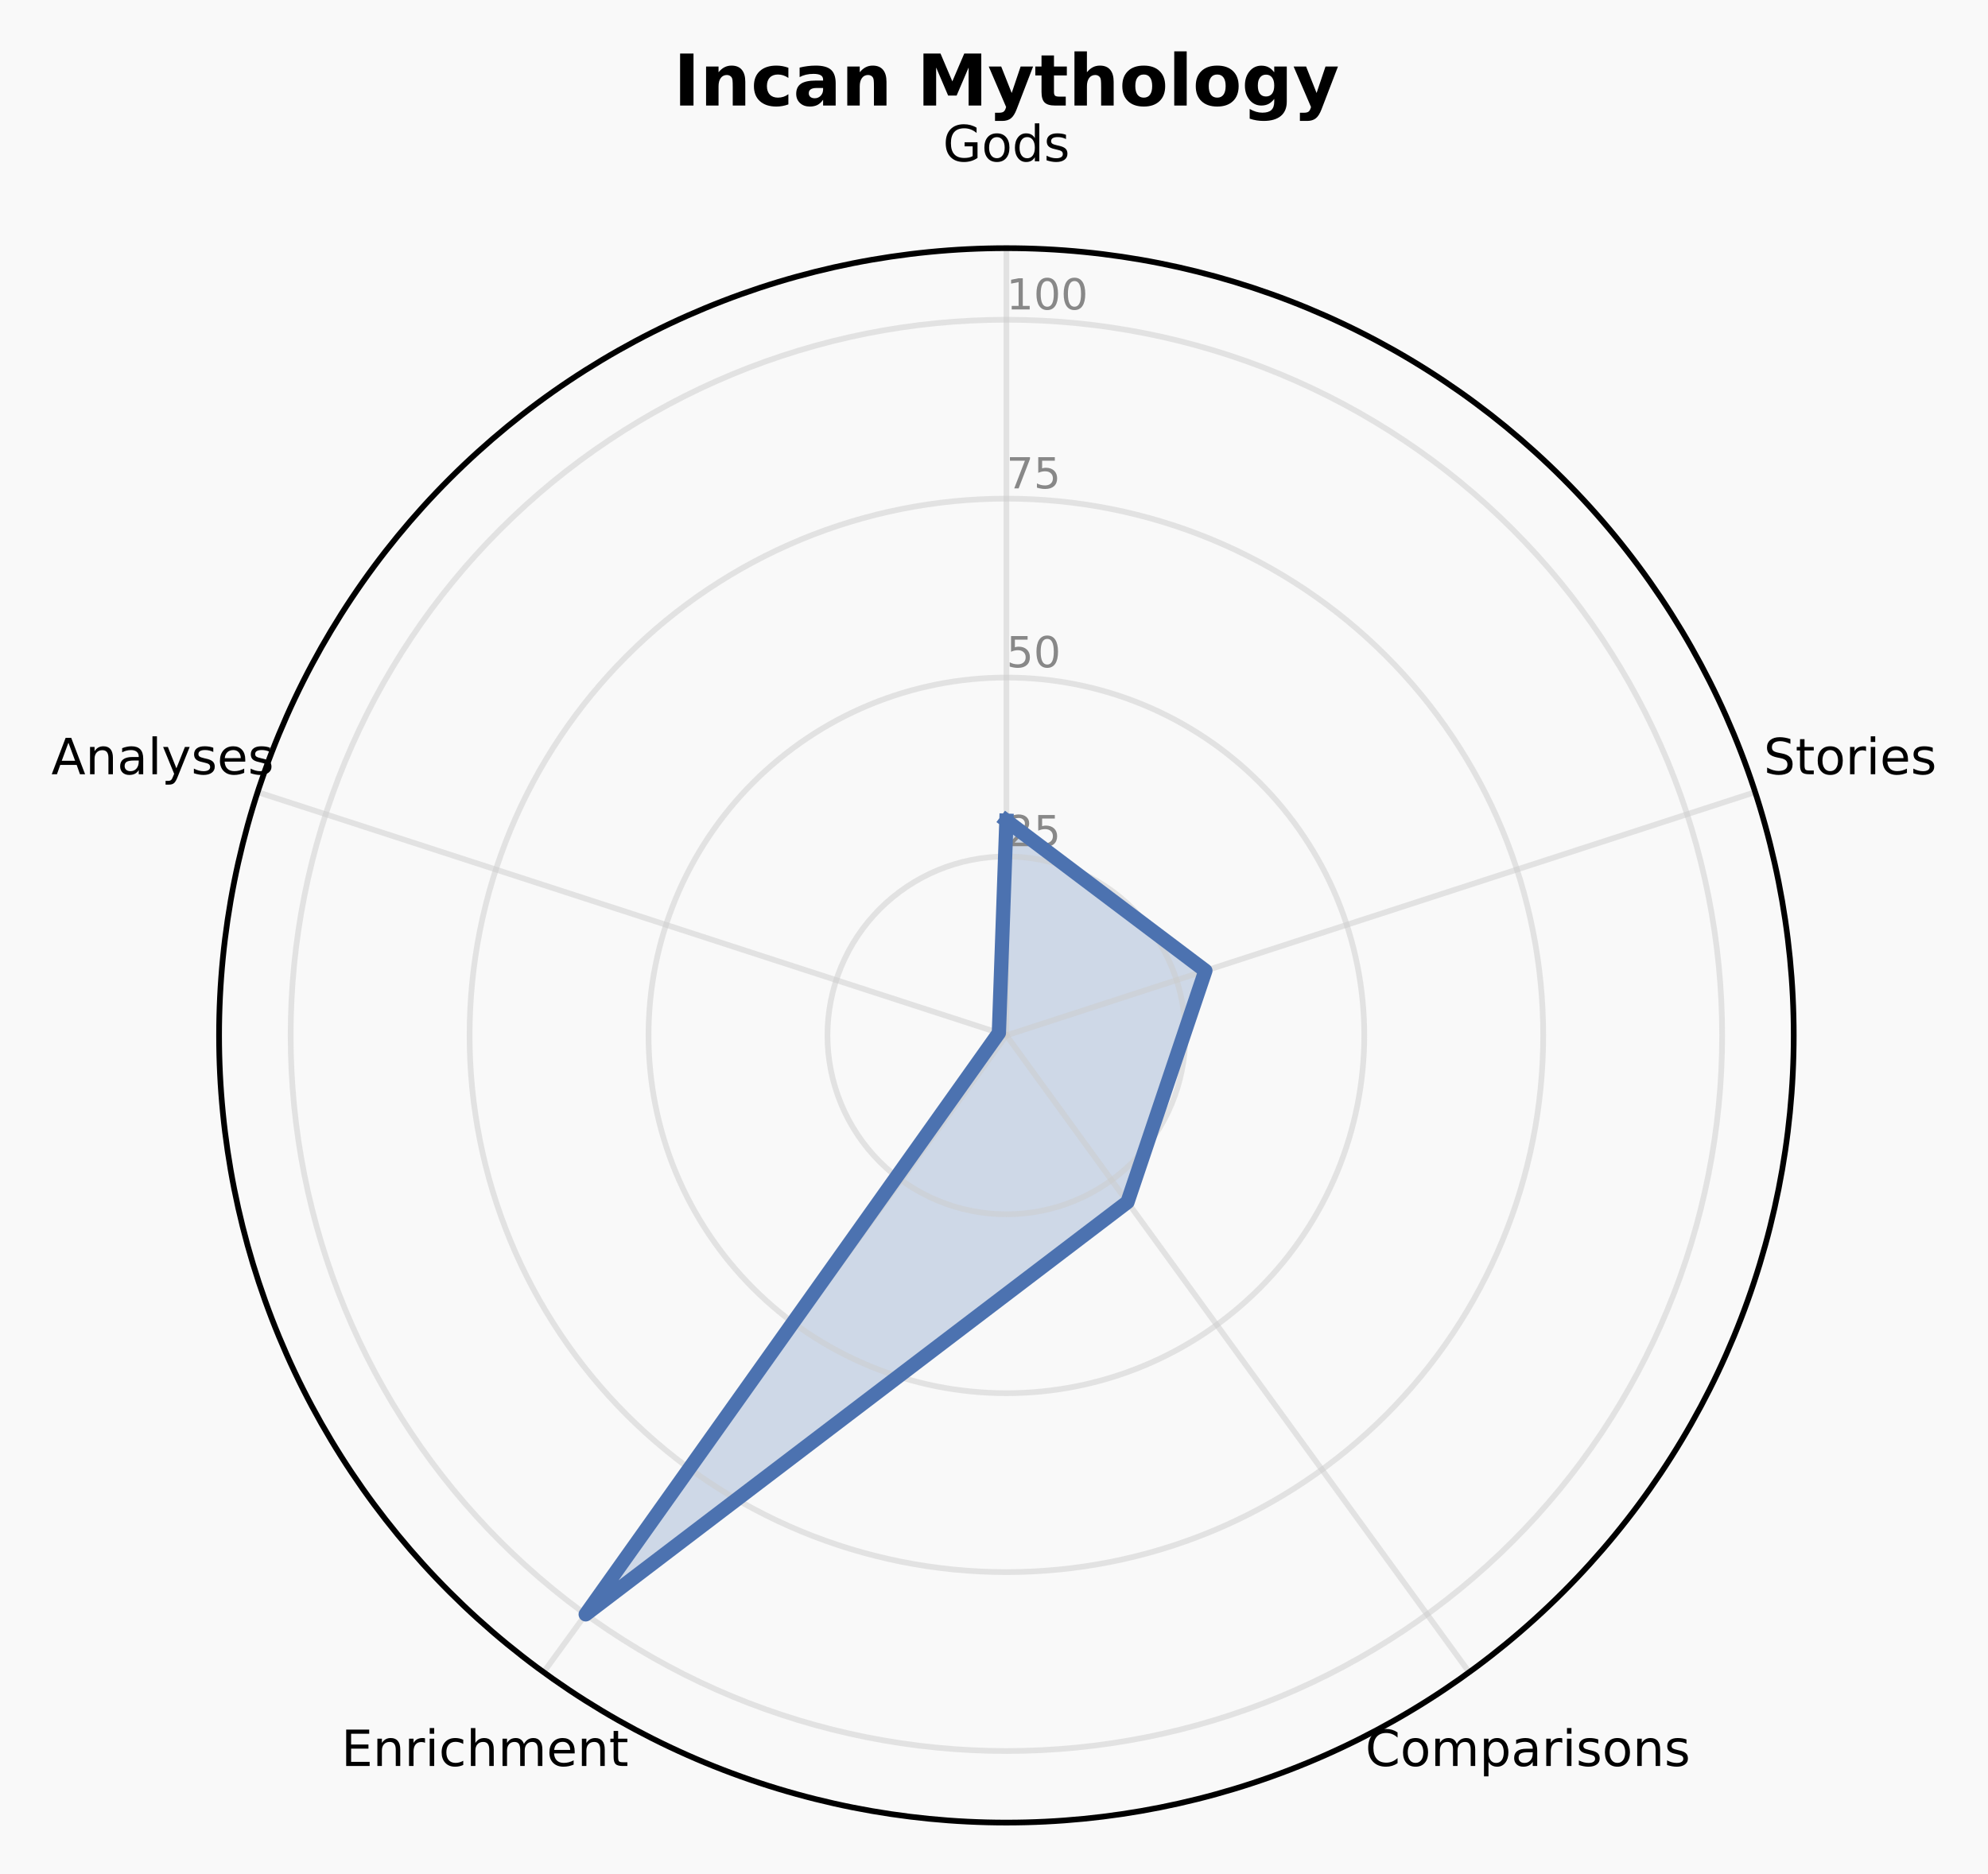
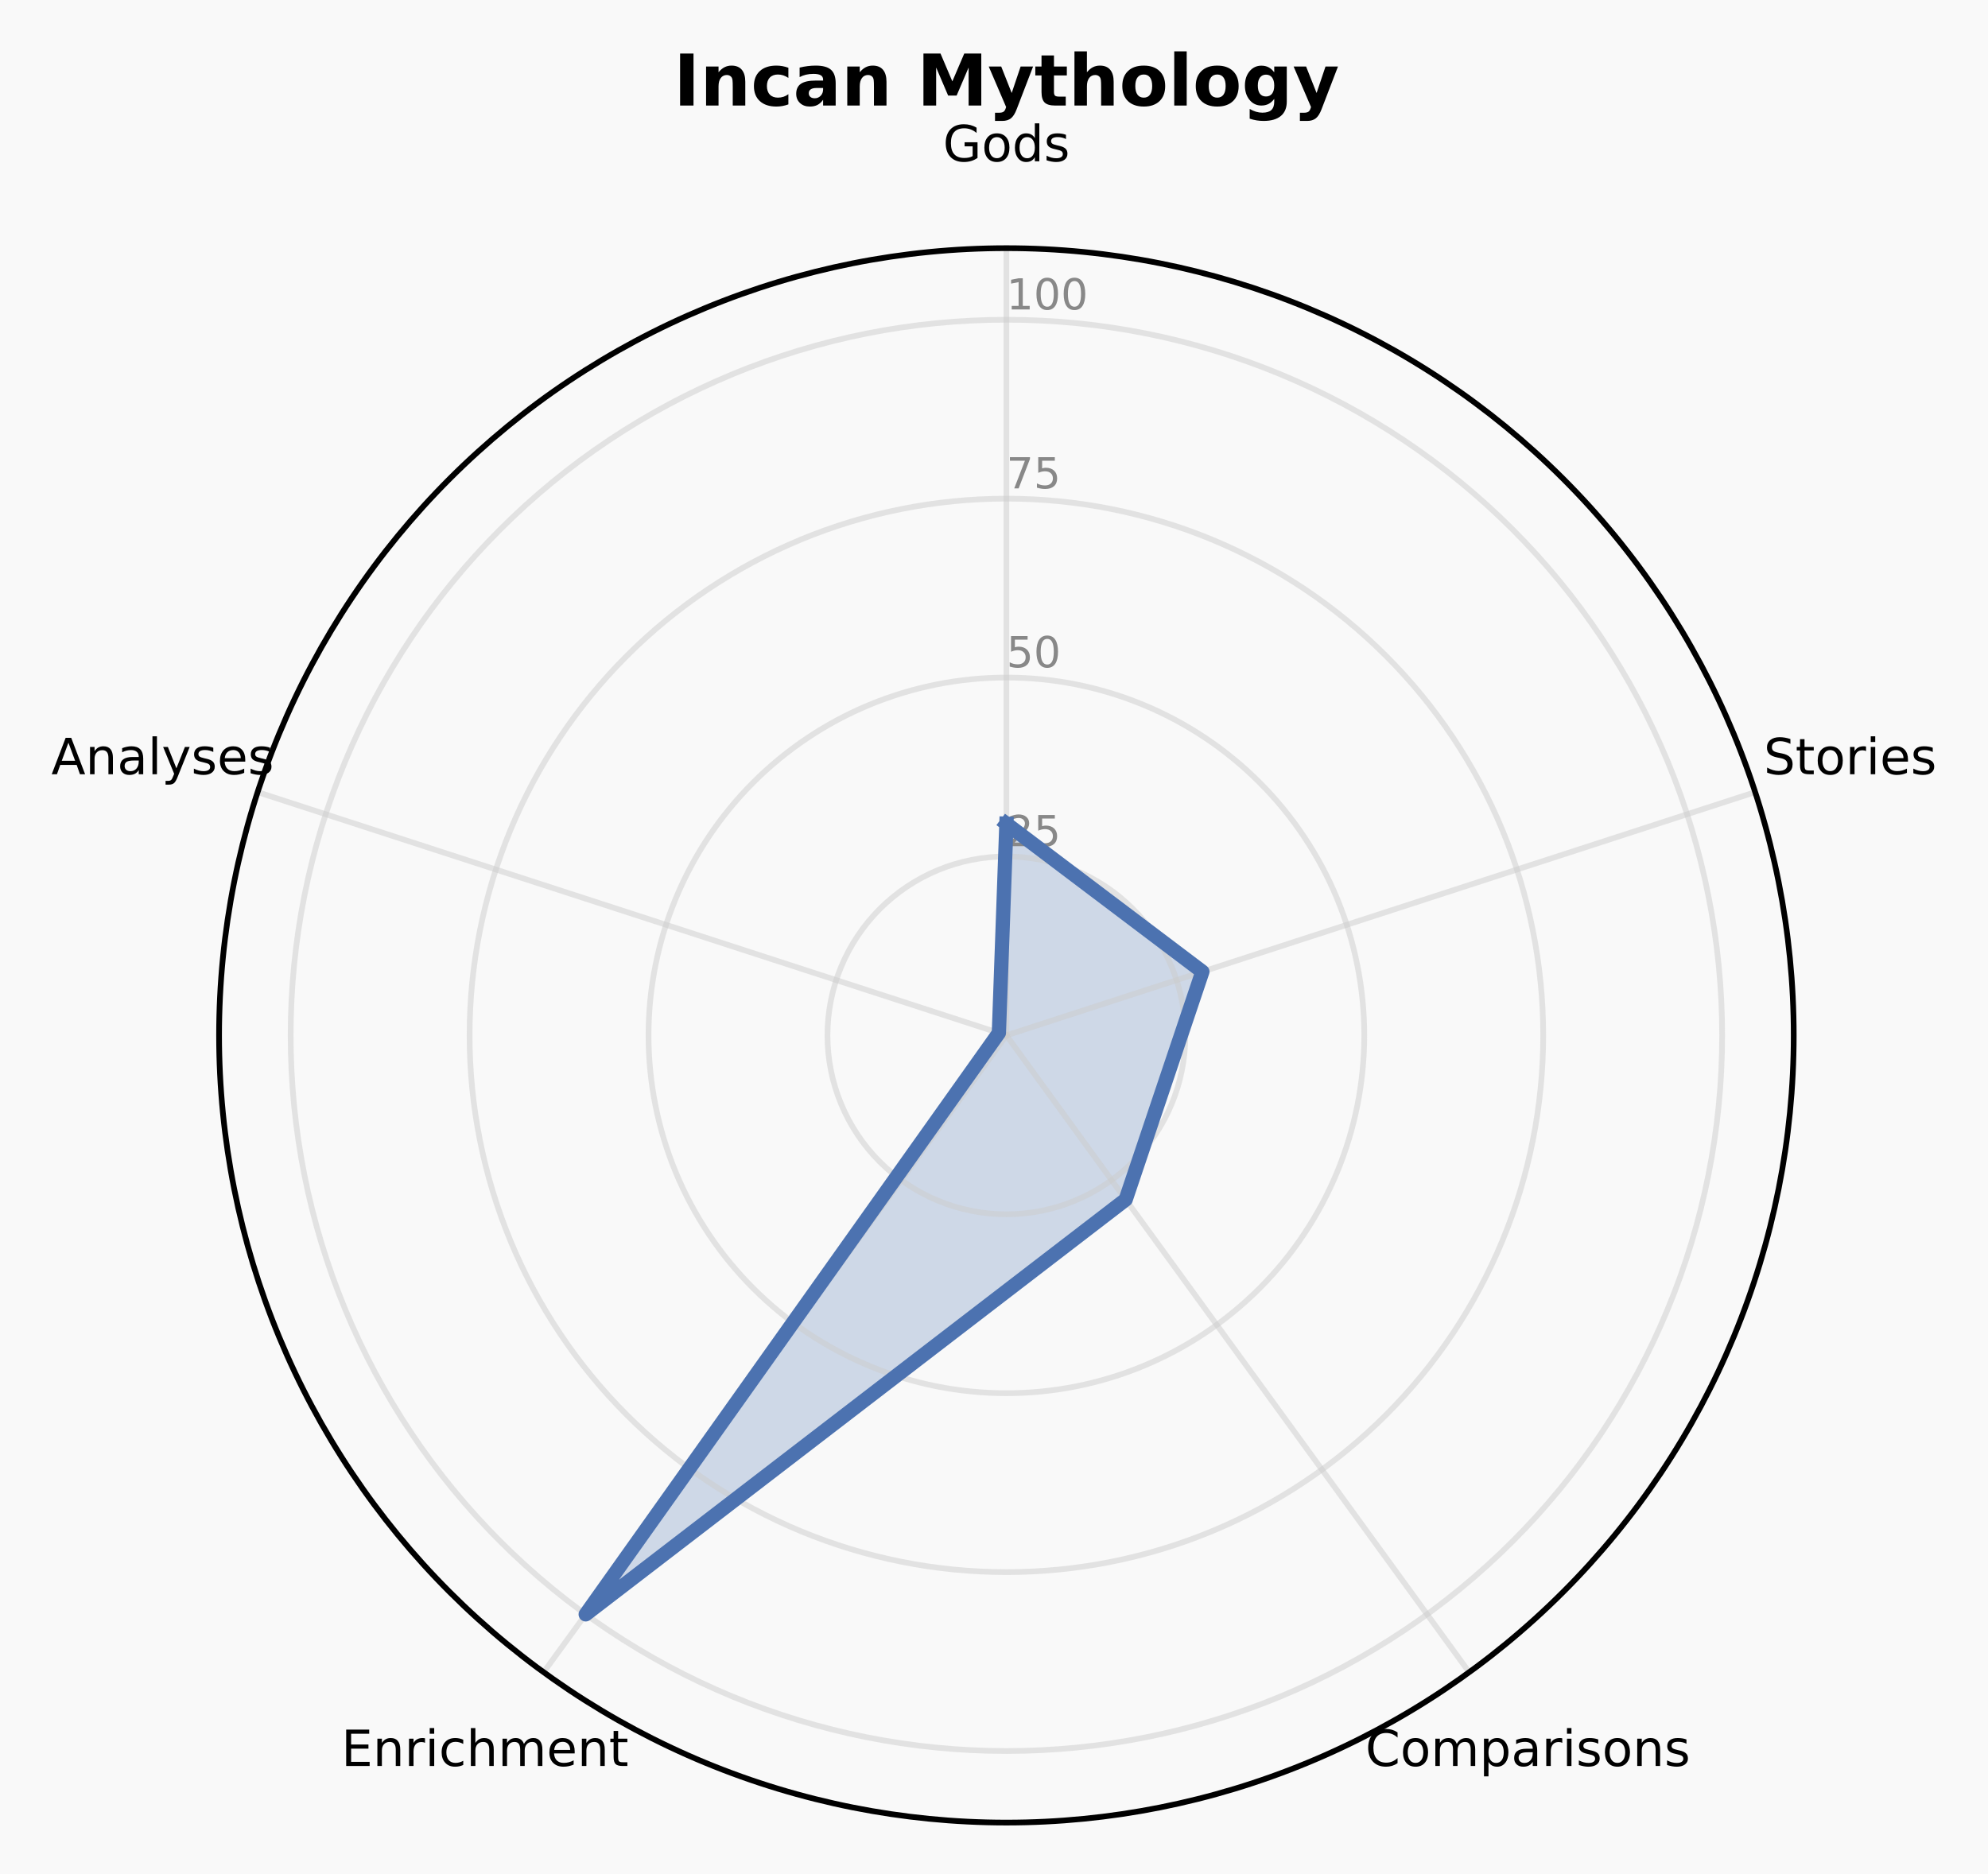
<svg xmlns="http://www.w3.org/2000/svg" xmlns:xlink="http://www.w3.org/1999/xlink" width="278.709pt" height="262.758pt" viewBox="0 0 278.709 262.758" version="1.1">
  <defs>
    <style type="text/css">*{stroke-linejoin: round; stroke-linecap: butt}</style>
  </defs>
  <g id="figure_1">
    <g id="patch_1">
      <path d="M 0 262.758  L 278.709 262.758  L 278.709 0  L 0 0  z " style="fill: #f9f9f9" />
    </g>
    <g id="axes_1">
      <g id="patch_2">
        <path d="M 251.473 145.178  C 251.473 130.683 248.618 116.329 243.071 102.938  C 237.524 89.546 229.393 77.377 219.143 67.128  C 208.894 56.878 196.725 48.748 183.334 43.201  C 169.942 37.654 155.588 34.798 141.093 34.798  C 126.598 34.798 112.244 37.654 98.853 43.201  C 85.461 48.748 73.293 56.878 63.043 67.128  C 52.794 77.377 44.663 89.546 39.116 102.938  C 33.569 116.329 30.714 130.683 30.714 145.178  C 30.714 159.673 33.569 174.027 39.116 187.418  C 44.663 200.81 52.794 212.979 63.043 223.228  C 73.293 233.478 85.461 241.609 98.853 247.155  C 112.244 252.702 126.598 255.558 141.093 255.558  C 155.588 255.558 169.942 252.702 183.334 247.155  C 196.725 241.609 208.894 233.478 219.143 223.228  C 229.393 212.979 237.524 200.81 243.071 187.418  C 248.618 174.027 251.473 159.673 251.473 145.178  M 141.093 145.178  C 141.093 145.178 141.093 145.178 141.093 145.178  C 141.093 145.178 141.093 145.178 141.093 145.178  C 141.093 145.178 141.093 145.178 141.093 145.178  C 141.093 145.178 141.093 145.178 141.093 145.178  C 141.093 145.178 141.093 145.178 141.093 145.178  C 141.093 145.178 141.093 145.178 141.093 145.178  C 141.093 145.178 141.093 145.178 141.093 145.178  C 141.093 145.178 141.093 145.178 141.093 145.178  C 141.093 145.178 141.093 145.178 141.093 145.178  C 141.093 145.178 141.093 145.178 141.093 145.178  C 141.093 145.178 141.093 145.178 141.093 145.178  C 141.093 145.178 141.093 145.178 141.093 145.178  C 141.093 145.178 141.093 145.178 141.093 145.178  C 141.093 145.178 141.093 145.178 141.093 145.178  C 141.093 145.178 141.093 145.178 141.093 145.178  C 141.093 145.178 141.093 145.178 141.093 145.178  z " style="fill: #f9f9f9" />
      </g>
      <g id="patch_3">
-         <path d="M 141.093 115.075  L 168.989 136.114  L 158.073 168.548  L 82.112 226.359  L 140.039 144.835  z " clip-path="url(#p46bd919a03)" style="fill: #4c72b0; opacity: 0.25; stroke: #4c72b0; stroke-linejoin: miter" />
+         <path d="M 141.093 115.498  L 168.567 136.251  L 157.819 168.199  L 82.112 226.359  L 140.039 144.835  z " clip-path="url(#peeff913e08)" style="fill: #4c72b0; opacity: 0.25; stroke: #4c72b0; stroke-linejoin: miter" />
      </g>
      <g id="matplotlib.axis_1">
        <g id="xtick_1">
          <g id="line2d_1">
-             <path d="M 141.093 145.178  L 141.093 34.798  " clip-path="url(#p46bd919a03)" style="fill: none; stroke: #cccccc; stroke-opacity: 0.5; stroke-width: 0.8; stroke-linecap: square" />
+             <path d="M 141.093 145.178  L 141.093 34.798  " clip-path="url(#peeff913e08)" style="fill: none; stroke: #cccccc; stroke-opacity: 0.5; stroke-width: 0.8; stroke-linecap: square" />
          </g>
          <g id="text_1">
            <g transform="translate(132.1945 22.61707) scale(0.07 -0.07)">
              <defs>
                <path id="DejaVuSans-2a" d="M 3809 666  L 3809 1919  L 2778 1919  L 2778 2438  L 4434 2438  L 4434 434  Q 4069 175 3628 42  Q 3188 -91 2688 -91  Q 1594 -91 976 548  Q 359 1188 359 2328  Q 359 3472 976 4111  Q 1594 4750 2688 4750  Q 3144 4750 3555 4637  Q 3966 4525 4313 4306  L 4313 3634  Q 3963 3931 3569 4081  Q 3175 4231 2741 4231  Q 1884 4231 1454 3753  Q 1025 3275 1025 2328  Q 1025 1384 1454 906  Q 1884 428 2741 428  Q 3075 428 3337 486  Q 3600 544 3809 666  z " transform="scale(0.015625)" />
                <path id="DejaVuSans-52" d="M 1959 3097  Q 1497 3097 1228 2736  Q 959 2375 959 1747  Q 959 1119 1226 758  Q 1494 397 1959 397  Q 2419 397 2687 759  Q 2956 1122 2956 1747  Q 2956 2369 2687 2733  Q 2419 3097 1959 3097  z M 1959 3584  Q 2709 3584 3137 3096  Q 3566 2609 3566 1747  Q 3566 888 3137 398  Q 2709 -91 1959 -91  Q 1206 -91 779 398  Q 353 888 353 1747  Q 353 2609 779 3096  Q 1206 3584 1959 3584  z " transform="scale(0.015625)" />
                <path id="DejaVuSans-47" d="M 2906 2969  L 2906 4863  L 3481 4863  L 3481 0  L 2906 0  L 2906 525  Q 2725 213 2448 61  Q 2172 -91 1784 -91  Q 1150 -91 751 415  Q 353 922 353 1747  Q 353 2572 751 3078  Q 1150 3584 1784 3584  Q 2172 3584 2448 3432  Q 2725 3281 2906 2969  z M 947 1747  Q 947 1113 1208 752  Q 1469 391 1925 391  Q 2381 391 2643 752  Q 2906 1113 2906 1747  Q 2906 2381 2643 2742  Q 2381 3103 1925 3103  Q 1469 3103 1208 2742  Q 947 2381 947 1747  z " transform="scale(0.015625)" />
                <path id="DejaVuSans-56" d="M 2834 3397  L 2834 2853  Q 2591 2978 2328 3040  Q 2066 3103 1784 3103  Q 1356 3103 1142 2972  Q 928 2841 928 2578  Q 928 2378 1081 2264  Q 1234 2150 1697 2047  L 1894 2003  Q 2506 1872 2764 1633  Q 3022 1394 3022 966  Q 3022 478 2636 193  Q 2250 -91 1575 -91  Q 1294 -91 989 -36  Q 684 19 347 128  L 347 722  Q 666 556 975 473  Q 1284 391 1588 391  Q 1994 391 2212 530  Q 2431 669 2431 922  Q 2431 1156 2273 1281  Q 2116 1406 1581 1522  L 1381 1569  Q 847 1681 609 1914  Q 372 2147 372 2553  Q 372 3047 722 3315  Q 1072 3584 1716 3584  Q 2034 3584 2315 3537  Q 2597 3491 2834 3397  z " transform="scale(0.015625)" />
              </defs>
              <use xlink:href="#DejaVuSans-2a" />
              <use xlink:href="#DejaVuSans-52" transform="translate(77.48438 0)" />
              <use xlink:href="#DejaVuSans-47" transform="translate(138.6719 0)" />
              <use xlink:href="#DejaVuSans-56" transform="translate(202.1562 0)" />
            </g>
          </g>
        </g>
        <g id="xtick_2">
          <g id="line2d_2">
-             <path d="M 141.093 145.178  L 246.07 111.069  " clip-path="url(#p46bd919a03)" style="fill: none; stroke: #cccccc; stroke-opacity: 0.5; stroke-width: 0.8; stroke-linecap: square" />
+             <path d="M 141.093 145.178  L 246.07 111.069  " clip-path="url(#peeff913e08)" style="fill: none; stroke: #cccccc; stroke-opacity: 0.5; stroke-width: 0.8; stroke-linecap: square" />
          </g>
          <g id="text_2">
            <g transform="translate(247.2616 108.5613) scale(0.07 -0.07)">
              <defs>
                <path id="DejaVuSans-36" d="M 3425 4513  L 3425 3897  Q 3066 4069 2747 4153  Q 2428 4238 2131 4238  Q 1616 4238 1336 4038  Q 1056 3838 1056 3469  Q 1056 3159 1242 3001  Q 1428 2844 1947 2747  L 2328 2669  Q 3034 2534 3370 2195  Q 3706 1856 3706 1288  Q 3706 609 3251 259  Q 2797 -91 1919 -91  Q 1588 -91 1214 -16  Q 841 59 441 206  L 441 856  Q 825 641 1194 531  Q 1563 422 1919 422  Q 2459 422 2753 634  Q 3047 847 3047 1241  Q 3047 1584 2836 1778  Q 2625 1972 2144 2069  L 1759 2144  Q 1053 2284 737 2584  Q 422 2884 422 3419  Q 422 4038 858 4394  Q 1294 4750 2059 4750  Q 2388 4750 2728 4690  Q 3069 4631 3425 4513  z " transform="scale(0.015625)" />
                <path id="DejaVuSans-57" d="M 1172 4494  L 1172 3500  L 2356 3500  L 2356 3053  L 1172 3053  L 1172 1153  Q 1172 725 1289 603  Q 1406 481 1766 481  L 2356 481  L 2356 0  L 1766 0  Q 1100 0 847 248  Q 594 497 594 1153  L 594 3053  L 172 3053  L 172 3500  L 594 3500  L 594 4494  L 1172 4494  z " transform="scale(0.015625)" />
                <path id="DejaVuSans-55" d="M 2631 2963  Q 2534 3019 2420 3045  Q 2306 3072 2169 3072  Q 1681 3072 1420 2755  Q 1159 2438 1159 1844  L 1159 0  L 581 0  L 581 3500  L 1159 3500  L 1159 2956  Q 1341 3275 1631 3429  Q 1922 3584 2338 3584  Q 2397 3584 2469 3576  Q 2541 3569 2628 3553  L 2631 2963  z " transform="scale(0.015625)" />
                <path id="DejaVuSans-4c" d="M 603 3500  L 1178 3500  L 1178 0  L 603 0  L 603 3500  z M 603 4863  L 1178 4863  L 1178 4134  L 603 4134  L 603 4863  z " transform="scale(0.015625)" />
                <path id="DejaVuSans-48" d="M 3597 1894  L 3597 1613  L 953 1613  Q 991 1019 1311 708  Q 1631 397 2203 397  Q 2534 397 2845 478  Q 3156 559 3463 722  L 3463 178  Q 3153 47 2828 -22  Q 2503 -91 2169 -91  Q 1331 -91 842 396  Q 353 884 353 1716  Q 353 2575 817 3079  Q 1281 3584 2069 3584  Q 2775 3584 3186 3129  Q 3597 2675 3597 1894  z M 3022 2063  Q 3016 2534 2758 2815  Q 2500 3097 2075 3097  Q 1594 3097 1305 2825  Q 1016 2553 972 2059  L 3022 2063  z " transform="scale(0.015625)" />
              </defs>
              <use xlink:href="#DejaVuSans-36" />
              <use xlink:href="#DejaVuSans-57" transform="translate(63.48438 0)" />
              <use xlink:href="#DejaVuSans-52" transform="translate(102.6875 0)" />
              <use xlink:href="#DejaVuSans-55" transform="translate(163.875 0)" />
              <use xlink:href="#DejaVuSans-4c" transform="translate(204.9844 0)" />
              <use xlink:href="#DejaVuSans-48" transform="translate(232.7656 0)" />
              <use xlink:href="#DejaVuSans-56" transform="translate(294.2969 0)" />
            </g>
          </g>
        </g>
        <g id="xtick_3">
          <g id="line2d_3">
-             <path d="M 141.093 145.178  L 205.973 234.477  " clip-path="url(#p46bd919a03)" style="fill: none; stroke: #cccccc; stroke-opacity: 0.5; stroke-width: 0.8; stroke-linecap: square" />
+             <path d="M 141.093 145.178  L 205.973 234.477  " clip-path="url(#peeff913e08)" style="fill: none; stroke: #cccccc; stroke-opacity: 0.5; stroke-width: 0.8; stroke-linecap: square" />
          </g>
          <g id="text_3">
            <g transform="translate(191.4228 247.6219) scale(0.07 -0.07)">
              <defs>
                <path id="DejaVuSans-26" d="M 4122 4306  L 4122 3641  Q 3803 3938 3442 4084  Q 3081 4231 2675 4231  Q 1875 4231 1450 3742  Q 1025 3253 1025 2328  Q 1025 1406 1450 917  Q 1875 428 2675 428  Q 3081 428 3442 575  Q 3803 722 4122 1019  L 4122 359  Q 3791 134 3420 21  Q 3050 -91 2638 -91  Q 1578 -91 968 557  Q 359 1206 359 2328  Q 359 3453 968 4101  Q 1578 4750 2638 4750  Q 3056 4750 3426 4639  Q 3797 4528 4122 4306  z " transform="scale(0.015625)" />
                <path id="DejaVuSans-50" d="M 3328 2828  Q 3544 3216 3844 3400  Q 4144 3584 4550 3584  Q 5097 3584 5394 3201  Q 5691 2819 5691 2113  L 5691 0  L 5113 0  L 5113 2094  Q 5113 2597 4934 2840  Q 4756 3084 4391 3084  Q 3944 3084 3684 2787  Q 3425 2491 3425 1978  L 3425 0  L 2847 0  L 2847 2094  Q 2847 2600 2669 2842  Q 2491 3084 2119 3084  Q 1678 3084 1418 2786  Q 1159 2488 1159 1978  L 1159 0  L 581 0  L 581 3500  L 1159 3500  L 1159 2956  Q 1356 3278 1631 3431  Q 1906 3584 2284 3584  Q 2666 3584 2933 3390  Q 3200 3197 3328 2828  z " transform="scale(0.015625)" />
                <path id="DejaVuSans-53" d="M 1159 525  L 1159 -1331  L 581 -1331  L 581 3500  L 1159 3500  L 1159 2969  Q 1341 3281 1617 3432  Q 1894 3584 2278 3584  Q 2916 3584 3314 3078  Q 3713 2572 3713 1747  Q 3713 922 3314 415  Q 2916 -91 2278 -91  Q 1894 -91 1617 61  Q 1341 213 1159 525  z M 3116 1747  Q 3116 2381 2855 2742  Q 2594 3103 2138 3103  Q 1681 3103 1420 2742  Q 1159 2381 1159 1747  Q 1159 1113 1420 752  Q 1681 391 2138 391  Q 2594 391 2855 752  Q 3116 1113 3116 1747  z " transform="scale(0.015625)" />
                <path id="DejaVuSans-44" d="M 2194 1759  Q 1497 1759 1228 1600  Q 959 1441 959 1056  Q 959 750 1161 570  Q 1363 391 1709 391  Q 2188 391 2477 730  Q 2766 1069 2766 1631  L 2766 1759  L 2194 1759  z M 3341 1997  L 3341 0  L 2766 0  L 2766 531  Q 2569 213 2275 61  Q 1981 -91 1556 -91  Q 1019 -91 701 211  Q 384 513 384 1019  Q 384 1609 779 1909  Q 1175 2209 1959 2209  L 2766 2209  L 2766 2266  Q 2766 2663 2505 2880  Q 2244 3097 1772 3097  Q 1472 3097 1187 3025  Q 903 2953 641 2809  L 641 3341  Q 956 3463 1253 3523  Q 1550 3584 1831 3584  Q 2591 3584 2966 3190  Q 3341 2797 3341 1997  z " transform="scale(0.015625)" />
                <path id="DejaVuSans-51" d="M 3513 2113  L 3513 0  L 2938 0  L 2938 2094  Q 2938 2591 2744 2837  Q 2550 3084 2163 3084  Q 1697 3084 1428 2787  Q 1159 2491 1159 1978  L 1159 0  L 581 0  L 581 3500  L 1159 3500  L 1159 2956  Q 1366 3272 1645 3428  Q 1925 3584 2291 3584  Q 2894 3584 3203 3211  Q 3513 2838 3513 2113  z " transform="scale(0.015625)" />
              </defs>
              <use xlink:href="#DejaVuSans-26" />
              <use xlink:href="#DejaVuSans-52" transform="translate(69.82812 0)" />
              <use xlink:href="#DejaVuSans-50" transform="translate(131.0156 0)" />
              <use xlink:href="#DejaVuSans-53" transform="translate(228.4219 0)" />
              <use xlink:href="#DejaVuSans-44" transform="translate(291.9062 0)" />
              <use xlink:href="#DejaVuSans-55" transform="translate(353.1875 0)" />
              <use xlink:href="#DejaVuSans-4c" transform="translate(394.2969 0)" />
              <use xlink:href="#DejaVuSans-56" transform="translate(422.0781 0)" />
              <use xlink:href="#DejaVuSans-52" transform="translate(474.1719 0)" />
              <use xlink:href="#DejaVuSans-51" transform="translate(535.3594 0)" />
              <use xlink:href="#DejaVuSans-56" transform="translate(598.7344 0)" />
            </g>
          </g>
        </g>
        <g id="xtick_4">
          <g id="line2d_4">
-             <path d="M 141.093 145.178  L 76.214 234.477  " clip-path="url(#p46bd919a03)" style="fill: none; stroke: #cccccc; stroke-opacity: 0.5; stroke-width: 0.8; stroke-linecap: square" />
+             <path d="M 141.093 145.178  L 76.214 234.477  " clip-path="url(#peeff913e08)" style="fill: none; stroke: #cccccc; stroke-opacity: 0.5; stroke-width: 0.8; stroke-linecap: square" />
          </g>
          <g id="text_4">
            <g transform="translate(47.8483 247.6219) scale(0.07 -0.07)">
              <defs>
                <path id="DejaVuSans-28" d="M 628 4666  L 3578 4666  L 3578 4134  L 1259 4134  L 1259 2753  L 3481 2753  L 3481 2222  L 1259 2222  L 1259 531  L 3634 531  L 3634 0  L 628 0  L 628 4666  z " transform="scale(0.015625)" />
                <path id="DejaVuSans-46" d="M 3122 3366  L 3122 2828  Q 2878 2963 2633 3030  Q 2388 3097 2138 3097  Q 1578 3097 1268 2742  Q 959 2388 959 1747  Q 959 1106 1268 751  Q 1578 397 2138 397  Q 2388 397 2633 464  Q 2878 531 3122 666  L 3122 134  Q 2881 22 2623 -34  Q 2366 -91 2075 -91  Q 1284 -91 818 406  Q 353 903 353 1747  Q 353 2603 823 3093  Q 1294 3584 2113 3584  Q 2378 3584 2631 3529  Q 2884 3475 3122 3366  z " transform="scale(0.015625)" />
                <path id="DejaVuSans-4b" d="M 3513 2113  L 3513 0  L 2938 0  L 2938 2094  Q 2938 2591 2744 2837  Q 2550 3084 2163 3084  Q 1697 3084 1428 2787  Q 1159 2491 1159 1978  L 1159 0  L 581 0  L 581 4863  L 1159 4863  L 1159 2956  Q 1366 3272 1645 3428  Q 1925 3584 2291 3584  Q 2894 3584 3203 3211  Q 3513 2838 3513 2113  z " transform="scale(0.015625)" />
              </defs>
              <use xlink:href="#DejaVuSans-28" />
              <use xlink:href="#DejaVuSans-51" transform="translate(63.1875 0)" />
              <use xlink:href="#DejaVuSans-55" transform="translate(126.5625 0)" />
              <use xlink:href="#DejaVuSans-4c" transform="translate(167.6719 0)" />
              <use xlink:href="#DejaVuSans-46" transform="translate(195.4531 0)" />
              <use xlink:href="#DejaVuSans-4b" transform="translate(250.4375 0)" />
              <use xlink:href="#DejaVuSans-50" transform="translate(313.8125 0)" />
              <use xlink:href="#DejaVuSans-48" transform="translate(411.2188 0)" />
              <use xlink:href="#DejaVuSans-51" transform="translate(472.75 0)" />
              <use xlink:href="#DejaVuSans-57" transform="translate(536.125 0)" />
            </g>
          </g>
        </g>
        <g id="xtick_5">
          <g id="line2d_5">
-             <path d="M 141.093 145.178  L 36.116 111.069  " clip-path="url(#p46bd919a03)" style="fill: none; stroke: #cccccc; stroke-opacity: 0.5; stroke-width: 0.8; stroke-linecap: square" />
+             <path d="M 141.093 145.178  L 36.116 111.069  " clip-path="url(#peeff913e08)" style="fill: none; stroke: #cccccc; stroke-opacity: 0.5; stroke-width: 0.8; stroke-linecap: square" />
          </g>
          <g id="text_5">
            <g transform="translate(7.2 108.5613) scale(0.07 -0.07)">
              <defs>
                <path id="DejaVuSans-24" d="M 2188 4044  L 1331 1722  L 3047 1722  L 2188 4044  z M 1831 4666  L 2547 4666  L 4325 0  L 3669 0  L 3244 1197  L 1141 1197  L 716 0  L 50 0  L 1831 4666  z " transform="scale(0.015625)" />
                <path id="DejaVuSans-4f" d="M 603 4863  L 1178 4863  L 1178 0  L 603 0  L 603 4863  z " transform="scale(0.015625)" />
                <path id="DejaVuSans-5c" d="M 2059 -325  Q 1816 -950 1584 -1140  Q 1353 -1331 966 -1331  L 506 -1331  L 506 -850  L 844 -850  Q 1081 -850 1212 -737  Q 1344 -625 1503 -206  L 1606 56  L 191 3500  L 800 3500  L 1894 763  L 2988 3500  L 3597 3500  L 2059 -325  z " transform="scale(0.015625)" />
              </defs>
              <use xlink:href="#DejaVuSans-24" />
              <use xlink:href="#DejaVuSans-51" transform="translate(68.40625 0)" />
              <use xlink:href="#DejaVuSans-44" transform="translate(131.7812 0)" />
              <use xlink:href="#DejaVuSans-4f" transform="translate(193.0625 0)" />
              <use xlink:href="#DejaVuSans-5c" transform="translate(220.8438 0)" />
              <use xlink:href="#DejaVuSans-56" transform="translate(280.0312 0)" />
              <use xlink:href="#DejaVuSans-48" transform="translate(332.125 0)" />
              <use xlink:href="#DejaVuSans-56" transform="translate(393.6562 0)" />
            </g>
          </g>
        </g>
      </g>
      <g id="matplotlib.axis_2">
        <g id="ytick_1">
          <g id="line2d_6">
-             <path d="M 141.093 120.092  C 144.388 120.092 147.65 120.741 150.693 122.001  C 153.737 123.262 156.503 125.11 158.832 127.439  C 161.161 129.769 163.009 132.534 164.27 135.578  C 165.531 138.621 166.18 141.884 166.18 145.178  C 166.18 148.472 165.531 151.735 164.27 154.778  C 163.009 157.822 161.161 160.587 158.832 162.917  C 156.503 165.246 153.737 167.094 150.693 168.355  C 147.65 169.615 144.388 170.264 141.093 170.264  C 137.799 170.264 134.537 169.615 131.493 168.355  C 128.45 167.094 125.684 165.246 123.355 162.917  C 121.025 160.587 119.177 157.822 117.917 154.778  C 116.656 151.735 116.007 148.472 116.007 145.178  C 116.007 141.884 116.656 138.621 117.917 135.578  C 119.177 132.534 121.025 129.769 123.355 127.439  C 125.684 125.11 128.45 123.262 131.493 122.001  C 134.537 120.741 137.799 120.092 141.093 120.092  " clip-path="url(#p46bd919a03)" style="fill: none; stroke: #cccccc; stroke-opacity: 0.5; stroke-width: 0.8; stroke-linecap: square" />
+             <path d="M 141.093 120.092  C 144.388 120.092 147.65 120.741 150.693 122.001  C 153.737 123.262 156.503 125.11 158.832 127.439  C 161.161 129.769 163.009 132.534 164.27 135.578  C 165.531 138.621 166.18 141.884 166.18 145.178  C 166.18 148.472 165.531 151.735 164.27 154.778  C 163.009 157.822 161.161 160.587 158.832 162.917  C 156.503 165.246 153.737 167.094 150.693 168.355  C 147.65 169.615 144.388 170.264 141.093 170.264  C 137.799 170.264 134.537 169.615 131.493 168.355  C 128.45 167.094 125.684 165.246 123.355 162.917  C 121.025 160.587 119.177 157.822 117.917 154.778  C 116.656 151.735 116.007 148.472 116.007 145.178  C 116.007 141.884 116.656 138.621 117.917 135.578  C 119.177 132.534 121.025 129.769 123.355 127.439  C 125.684 125.11 128.45 123.262 131.493 122.001  C 134.537 120.741 137.799 120.092 141.093 120.092  " clip-path="url(#peeff913e08)" style="fill: none; stroke: #cccccc; stroke-opacity: 0.5; stroke-width: 0.8; stroke-linecap: square" />
          </g>
          <g id="text_6">
            <g style="fill: #888888" transform="translate(141.0933 118.6504) scale(0.06 -0.06)">
              <defs>
                <path id="DejaVuSans-15" d="M 1228 531  L 3431 531  L 3431 0  L 469 0  L 469 531  Q 828 903 1448 1529  Q 2069 2156 2228 2338  Q 2531 2678 2651 2914  Q 2772 3150 2772 3378  Q 2772 3750 2511 3984  Q 2250 4219 1831 4219  Q 1534 4219 1204 4116  Q 875 4013 500 3803  L 500 4441  Q 881 4594 1212 4672  Q 1544 4750 1819 4750  Q 2544 4750 2975 4387  Q 3406 4025 3406 3419  Q 3406 3131 3298 2873  Q 3191 2616 2906 2266  Q 2828 2175 2409 1742  Q 1991 1309 1228 531  z " transform="scale(0.015625)" />
                <path id="DejaVuSans-18" d="M 691 4666  L 3169 4666  L 3169 4134  L 1269 4134  L 1269 2991  Q 1406 3038 1543 3061  Q 1681 3084 1819 3084  Q 2600 3084 3056 2656  Q 3513 2228 3513 1497  Q 3513 744 3044 326  Q 2575 -91 1722 -91  Q 1428 -91 1123 -41  Q 819 9 494 109  L 494 744  Q 775 591 1075 516  Q 1375 441 1709 441  Q 2250 441 2565 725  Q 2881 1009 2881 1497  Q 2881 1984 2565 2268  Q 2250 2553 1709 2553  Q 1456 2553 1204 2497  Q 953 2441 691 2322  L 691 4666  z " transform="scale(0.015625)" />
              </defs>
              <use xlink:href="#DejaVuSans-15" />
              <use xlink:href="#DejaVuSans-18" transform="translate(63.625 0)" />
            </g>
          </g>
        </g>
        <g id="ytick_2">
          <g id="line2d_7">
-             <path d="M 141.093 95.005  C 147.682 95.005 154.206 96.303 160.293 98.825  C 166.381 101.346 171.912 105.042 176.571 109.701  C 181.229 114.36 184.925 119.891 187.447 125.978  C 189.968 132.065 191.266 138.589 191.266 145.178  C 191.266 151.767 189.968 158.291 187.447 164.378  C 184.925 170.465 181.229 175.997 176.571 180.655  C 171.912 185.314 166.381 189.01 160.293 191.531  C 154.206 194.053 147.682 195.351 141.093 195.351  C 134.505 195.351 127.98 194.053 121.893 191.531  C 115.806 189.01 110.275 185.314 105.616 180.655  C 100.957 175.997 97.261 170.465 94.74 164.378  C 92.219 158.291 90.921 151.767 90.921 145.178  C 90.921 138.589 92.219 132.065 94.74 125.978  C 97.261 119.891 100.957 114.36 105.616 109.701  C 110.275 105.042 115.806 101.346 121.893 98.825  C 127.98 96.303 134.505 95.005 141.093 95.005  " clip-path="url(#p46bd919a03)" style="fill: none; stroke: #cccccc; stroke-opacity: 0.5; stroke-width: 0.8; stroke-linecap: square" />
+             <path d="M 141.093 95.005  C 147.682 95.005 154.206 96.303 160.293 98.825  C 166.381 101.346 171.912 105.042 176.571 109.701  C 181.229 114.36 184.925 119.891 187.447 125.978  C 189.968 132.065 191.266 138.589 191.266 145.178  C 191.266 151.767 189.968 158.291 187.447 164.378  C 184.925 170.465 181.229 175.997 176.571 180.655  C 171.912 185.314 166.381 189.01 160.293 191.531  C 154.206 194.053 147.682 195.351 141.093 195.351  C 134.505 195.351 127.98 194.053 121.893 191.531  C 115.806 189.01 110.275 185.314 105.616 180.655  C 100.957 175.997 97.261 170.465 94.74 164.378  C 92.219 158.291 90.921 151.767 90.921 145.178  C 90.921 138.589 92.219 132.065 94.74 125.978  C 97.261 119.891 100.957 114.36 105.616 109.701  C 110.275 105.042 115.806 101.346 121.893 98.825  C 127.98 96.303 134.505 95.005 141.093 95.005  " clip-path="url(#peeff913e08)" style="fill: none; stroke: #cccccc; stroke-opacity: 0.5; stroke-width: 0.8; stroke-linecap: square" />
          </g>
          <g id="text_7">
            <g style="fill: #888888" transform="translate(141.0933 93.56408) scale(0.06 -0.06)">
              <defs>
                <path id="DejaVuSans-13" d="M 2034 4250  Q 1547 4250 1301 3770  Q 1056 3291 1056 2328  Q 1056 1369 1301 889  Q 1547 409 2034 409  Q 2525 409 2770 889  Q 3016 1369 3016 2328  Q 3016 3291 2770 3770  Q 2525 4250 2034 4250  z M 2034 4750  Q 2819 4750 3233 4129  Q 3647 3509 3647 2328  Q 3647 1150 3233 529  Q 2819 -91 2034 -91  Q 1250 -91 836 529  Q 422 1150 422 2328  Q 422 3509 836 4129  Q 1250 4750 2034 4750  z " transform="scale(0.015625)" />
              </defs>
              <use xlink:href="#DejaVuSans-18" />
              <use xlink:href="#DejaVuSans-13" transform="translate(63.625 0)" />
            </g>
          </g>
        </g>
        <g id="ytick_3">
          <g id="line2d_8">
-             <path d="M 141.093 69.919  C 150.976 69.919 160.763 71.866 169.894 75.648  C 179.024 79.43 187.321 84.974 194.309 91.962  C 201.298 98.95 206.841 107.247 210.623 116.378  C 214.405 125.508 216.352 135.295 216.352 145.178  C 216.352 155.061 214.405 164.848 210.623 173.978  C 206.841 183.109 201.298 191.406 194.309 198.394  C 187.321 205.382 179.024 210.926 169.894 214.708  C 160.763 218.49 150.976 220.437 141.093 220.437  C 131.21 220.437 121.424 218.49 112.293 214.708  C 103.162 210.926 94.866 205.382 87.877 198.394  C 80.889 191.406 75.345 183.109 71.563 173.978  C 67.781 164.848 65.834 155.061 65.834 145.178  C 65.834 135.295 67.781 125.508 71.563 116.378  C 75.345 107.247 80.889 98.95 87.877 91.962  C 94.866 84.974 103.162 79.43 112.293 75.648  C 121.424 71.866 131.21 69.919 141.093 69.919  " clip-path="url(#p46bd919a03)" style="fill: none; stroke: #cccccc; stroke-opacity: 0.5; stroke-width: 0.8; stroke-linecap: square" />
+             <path d="M 141.093 69.919  C 150.976 69.919 160.763 71.866 169.894 75.648  C 179.024 79.43 187.321 84.974 194.309 91.962  C 201.298 98.95 206.841 107.247 210.623 116.378  C 214.405 125.508 216.352 135.295 216.352 145.178  C 216.352 155.061 214.405 164.848 210.623 173.978  C 206.841 183.109 201.298 191.406 194.309 198.394  C 187.321 205.382 179.024 210.926 169.894 214.708  C 160.763 218.49 150.976 220.437 141.093 220.437  C 131.21 220.437 121.424 218.49 112.293 214.708  C 103.162 210.926 94.866 205.382 87.877 198.394  C 80.889 191.406 75.345 183.109 71.563 173.978  C 67.781 164.848 65.834 155.061 65.834 145.178  C 65.834 135.295 67.781 125.508 71.563 116.378  C 75.345 107.247 80.889 98.95 87.877 91.962  C 94.866 84.974 103.162 79.43 112.293 75.648  C 121.424 71.866 131.21 69.919 141.093 69.919  " clip-path="url(#peeff913e08)" style="fill: none; stroke: #cccccc; stroke-opacity: 0.5; stroke-width: 0.8; stroke-linecap: square" />
          </g>
          <g id="text_8">
            <g style="fill: #888888" transform="translate(141.0933 68.47781) scale(0.06 -0.06)">
              <defs>
                <path id="DejaVuSans-1a" d="M 525 4666  L 3525 4666  L 3525 4397  L 1831 0  L 1172 0  L 2766 4134  L 525 4134  L 525 4666  z " transform="scale(0.015625)" />
              </defs>
              <use xlink:href="#DejaVuSans-1a" />
              <use xlink:href="#DejaVuSans-18" transform="translate(63.625 0)" />
            </g>
          </g>
        </g>
        <g id="ytick_4">
          <g id="line2d_9">
-             <path d="M 141.093 44.833  C 154.27 44.833 167.32 47.429 179.494 52.471  C 191.668 57.514 202.73 64.906 212.048 74.223  C 221.366 83.541 228.757 94.603 233.8 106.778  C 238.843 118.952 241.438 132.001 241.438 145.178  C 241.438 158.355 238.843 171.404 233.8 183.578  C 228.757 195.753 221.366 206.815 212.048 216.133  C 202.73 225.45 191.668 232.842 179.494 237.885  C 167.32 242.927 154.27 245.523 141.093 245.523  C 127.916 245.523 114.867 242.927 102.693 237.885  C 90.519 232.842 79.456 225.45 70.139 216.133  C 60.821 206.815 53.429 195.753 48.387 183.578  C 43.344 171.404 40.748 158.355 40.748 145.178  C 40.748 132.001 43.344 118.952 48.387 106.778  C 53.429 94.603 60.821 83.541 70.139 74.223  C 79.456 64.906 90.519 57.514 102.693 52.471  C 114.867 47.429 127.916 44.833 141.093 44.833  " clip-path="url(#p46bd919a03)" style="fill: none; stroke: #cccccc; stroke-opacity: 0.5; stroke-width: 0.8; stroke-linecap: square" />
+             <path d="M 141.093 44.833  C 154.27 44.833 167.32 47.429 179.494 52.471  C 191.668 57.514 202.73 64.906 212.048 74.223  C 221.366 83.541 228.757 94.603 233.8 106.778  C 238.843 118.952 241.438 132.001 241.438 145.178  C 241.438 158.355 238.843 171.404 233.8 183.578  C 228.757 195.753 221.366 206.815 212.048 216.133  C 202.73 225.45 191.668 232.842 179.494 237.885  C 167.32 242.927 154.27 245.523 141.093 245.523  C 127.916 245.523 114.867 242.927 102.693 237.885  C 90.519 232.842 79.456 225.45 70.139 216.133  C 60.821 206.815 53.429 195.753 48.387 183.578  C 43.344 171.404 40.748 158.355 40.748 145.178  C 40.748 132.001 43.344 118.952 48.387 106.778  C 53.429 94.603 60.821 83.541 70.139 74.223  C 79.456 64.906 90.519 57.514 102.693 52.471  C 114.867 47.429 127.916 44.833 141.093 44.833  " clip-path="url(#peeff913e08)" style="fill: none; stroke: #cccccc; stroke-opacity: 0.5; stroke-width: 0.8; stroke-linecap: square" />
          </g>
          <g id="text_9">
            <g style="fill: #888888" transform="translate(141.0933 43.39154) scale(0.06 -0.06)">
              <defs>
                <path id="DejaVuSans-14" d="M 794 531  L 1825 531  L 1825 4091  L 703 3866  L 703 4441  L 1819 4666  L 2450 4666  L 2450 531  L 3481 531  L 3481 0  L 794 0  L 794 531  z " transform="scale(0.015625)" />
              </defs>
              <use xlink:href="#DejaVuSans-14" />
              <use xlink:href="#DejaVuSans-13" transform="translate(63.625 0)" />
              <use xlink:href="#DejaVuSans-13" transform="translate(127.25 0)" />
            </g>
          </g>
        </g>
      </g>
      <g id="line2d_10">
-         <path d="M 141.093 115.075  L 168.989 136.114  L 158.073 168.548  L 82.112 226.359  L 140.039 144.835  L 141.093 115.075  " clip-path="url(#p46bd919a03)" style="fill: none; stroke: #4c72b0; stroke-width: 2; stroke-linecap: square" />
+         <path d="M 141.093 115.498  L 168.567 136.251  L 157.819 168.199  L 82.112 226.359  L 140.039 144.835  L 141.093 115.498  " clip-path="url(#peeff913e08)" style="fill: none; stroke: #4c72b0; stroke-width: 2; stroke-linecap: square" />
      </g>
      <g id="patch_4">
        <path d="M 141.093 34.798  C 126.598 34.798 112.244 37.654 98.853 43.201  C 85.461 48.748 73.293 56.878 63.043 67.128  C 52.794 77.377 44.663 89.546 39.116 102.938  C 33.569 116.329 30.714 130.683 30.714 145.178  C 30.714 159.673 33.569 174.027 39.116 187.418  C 44.663 200.81 52.794 212.979 63.043 223.228  C 73.293 233.478 85.461 241.609 98.853 247.155  C 112.244 252.702 126.598 255.558 141.093 255.558  C 155.588 255.558 169.942 252.702 183.334 247.155  C 196.725 241.609 208.894 233.478 219.143 223.228  C 229.393 212.979 237.524 200.81 243.071 187.418  C 248.618 174.027 251.473 159.673 251.473 145.178  C 251.473 130.683 248.618 116.329 243.071 102.938  C 237.524 89.546 229.393 77.377 219.143 67.128  C 208.894 56.878 196.725 48.748 183.334 43.201  C 169.942 37.654 155.588 34.798 141.093 34.798  " style="fill: none; stroke: #000000; stroke-width: 0.8; stroke-linejoin: miter; stroke-linecap: square" />
      </g>
      <g id="text_10">
        <g transform="translate(94.42843 14.79844) scale(0.1 -0.1)">
          <defs>
            <path id="DejaVuSans-Bold-2c" d="M 588 4666  L 1791 4666  L 1791 0  L 588 0  L 588 4666  z " transform="scale(0.015625)" />
            <path id="DejaVuSans-Bold-51" d="M 4056 2131  L 4056 0  L 2931 0  L 2931 347  L 2931 1631  Q 2931 2084 2911 2256  Q 2891 2428 2841 2509  Q 2775 2619 2662 2680  Q 2550 2741 2406 2741  Q 2056 2741 1856 2470  Q 1656 2200 1656 1722  L 1656 0  L 538 0  L 538 3500  L 1656 3500  L 1656 2988  Q 1909 3294 2193 3439  Q 2478 3584 2822 3584  Q 3428 3584 3742 3212  Q 4056 2841 4056 2131  z " transform="scale(0.015625)" />
            <path id="DejaVuSans-Bold-46" d="M 3366 3391  L 3366 2478  Q 3138 2634 2908 2709  Q 2678 2784 2431 2784  Q 1963 2784 1702 2511  Q 1441 2238 1441 1747  Q 1441 1256 1702 982  Q 1963 709 2431 709  Q 2694 709 2930 787  Q 3166 866 3366 1019  L 3366 103  Q 3103 6 2833 -42  Q 2563 -91 2291 -91  Q 1344 -91 809 395  Q 275 881 275 1747  Q 275 2613 809 3098  Q 1344 3584 2291 3584  Q 2566 3584 2833 3536  Q 3100 3488 3366 3391  z " transform="scale(0.015625)" />
            <path id="DejaVuSans-Bold-44" d="M 2106 1575  Q 1756 1575 1579 1456  Q 1403 1338 1403 1106  Q 1403 894 1545 773  Q 1688 653 1941 653  Q 2256 653 2472 879  Q 2688 1106 2688 1447  L 2688 1575  L 2106 1575  z M 3816 1997  L 3816 0  L 2688 0  L 2688 519  Q 2463 200 2181 54  Q 1900 -91 1497 -91  Q 953 -91 614 226  Q 275 544 275 1050  Q 275 1666 698 1953  Q 1122 2241 2028 2241  L 2688 2241  L 2688 2328  Q 2688 2594 2478 2717  Q 2269 2841 1825 2841  Q 1466 2841 1156 2769  Q 847 2697 581 2553  L 581 3406  Q 941 3494 1303 3539  Q 1666 3584 2028 3584  Q 2975 3584 3395 3211  Q 3816 2838 3816 1997  z " transform="scale(0.015625)" />
            <path id="DejaVuSans-Bold-3" transform="scale(0.015625)" />
            <path id="DejaVuSans-Bold-30" d="M 588 4666  L 2119 4666  L 3181 2169  L 4250 4666  L 5778 4666  L 5778 0  L 4641 0  L 4641 3413  L 3566 897  L 2803 897  L 1728 3413  L 1728 0  L 588 0  L 588 4666  z " transform="scale(0.015625)" />
            <path id="DejaVuSans-Bold-5c" d="M 78 3500  L 1197 3500  L 2138 1125  L 2938 3500  L 4056 3500  L 2584 -331  Q 2363 -916 2067 -1148  Q 1772 -1381 1288 -1381  L 641 -1381  L 641 -647  L 991 -647  Q 1275 -647 1404 -556  Q 1534 -466 1606 -231  L 1638 -134  L 78 3500  z " transform="scale(0.015625)" />
            <path id="DejaVuSans-Bold-57" d="M 1759 4494  L 1759 3500  L 2913 3500  L 2913 2700  L 1759 2700  L 1759 1216  Q 1759 972 1856 886  Q 1953 800 2241 800  L 2816 800  L 2816 0  L 1856 0  Q 1194 0 917 276  Q 641 553 641 1216  L 641 2700  L 84 2700  L 84 3500  L 641 3500  L 641 4494  L 1759 4494  z " transform="scale(0.015625)" />
            <path id="DejaVuSans-Bold-4b" d="M 4056 2131  L 4056 0  L 2931 0  L 2931 347  L 2931 1625  Q 2931 2084 2911 2256  Q 2891 2428 2841 2509  Q 2775 2619 2662 2680  Q 2550 2741 2406 2741  Q 2056 2741 1856 2470  Q 1656 2200 1656 1722  L 1656 0  L 538 0  L 538 4863  L 1656 4863  L 1656 2988  Q 1909 3294 2193 3439  Q 2478 3584 2822 3584  Q 3428 3584 3742 3212  Q 4056 2841 4056 2131  z " transform="scale(0.015625)" />
            <path id="DejaVuSans-Bold-52" d="M 2203 2784  Q 1831 2784 1636 2517  Q 1441 2250 1441 1747  Q 1441 1244 1636 976  Q 1831 709 2203 709  Q 2569 709 2762 976  Q 2956 1244 2956 1747  Q 2956 2250 2762 2517  Q 2569 2784 2203 2784  z M 2203 3584  Q 3106 3584 3614 3096  Q 4122 2609 4122 1747  Q 4122 884 3614 396  Q 3106 -91 2203 -91  Q 1297 -91 786 396  Q 275 884 275 1747  Q 275 2609 786 3096  Q 1297 3584 2203 3584  z " transform="scale(0.015625)" />
            <path id="DejaVuSans-Bold-4f" d="M 538 4863  L 1656 4863  L 1656 0  L 538 0  L 538 4863  z " transform="scale(0.015625)" />
            <path id="DejaVuSans-Bold-4a" d="M 2919 594  Q 2688 288 2409 144  Q 2131 0 1766 0  Q 1125 0 706 504  Q 288 1009 288 1791  Q 288 2575 706 3076  Q 1125 3578 1766 3578  Q 2131 3578 2409 3434  Q 2688 3291 2919 2981  L 2919 3500  L 4044 3500  L 4044 353  Q 4044 -491 3511 -936  Q 2978 -1381 1966 -1381  Q 1638 -1381 1331 -1331  Q 1025 -1281 716 -1178  L 716 -306  Q 1009 -475 1290 -558  Q 1572 -641 1856 -641  Q 2406 -641 2662 -400  Q 2919 -159 2919 353  L 2919 594  z M 2181 2772  Q 1834 2772 1640 2515  Q 1447 2259 1447 1791  Q 1447 1309 1634 1061  Q 1822 813 2181 813  Q 2531 813 2725 1069  Q 2919 1325 2919 1791  Q 2919 2259 2725 2515  Q 2531 2772 2181 2772  z " transform="scale(0.015625)" />
          </defs>
          <use xlink:href="#DejaVuSans-Bold-2c" />
          <use xlink:href="#DejaVuSans-Bold-51" transform="translate(37.20312 0)" />
          <use xlink:href="#DejaVuSans-Bold-46" transform="translate(108.3906 0)" />
          <use xlink:href="#DejaVuSans-Bold-44" transform="translate(167.6719 0)" />
          <use xlink:href="#DejaVuSans-Bold-51" transform="translate(235.1562 0)" />
          <use xlink:href="#DejaVuSans-Bold-3" transform="translate(306.3438 0)" />
          <use xlink:href="#DejaVuSans-Bold-30" transform="translate(341.1562 0)" />
          <use xlink:href="#DejaVuSans-Bold-5c" transform="translate(440.6719 0)" />
          <use xlink:href="#DejaVuSans-Bold-57" transform="translate(505.8594 0)" />
          <use xlink:href="#DejaVuSans-Bold-4b" transform="translate(553.6562 0)" />
          <use xlink:href="#DejaVuSans-Bold-52" transform="translate(624.8438 0)" />
          <use xlink:href="#DejaVuSans-Bold-4f" transform="translate(693.5469 0)" />
          <use xlink:href="#DejaVuSans-Bold-52" transform="translate(727.8281 0)" />
          <use xlink:href="#DejaVuSans-Bold-4a" transform="translate(796.5312 0)" />
          <use xlink:href="#DejaVuSans-Bold-5c" transform="translate(868.1094 0)" />
        </g>
      </g>
    </g>
  </g>
  <defs>
-     <clipPath id="p46bd919a03">
+     <clipPath id="peeff913e08">
      <path d="M 251.473 145.178  C 251.473 130.683 248.618 116.329 243.071 102.938  C 237.524 89.546 229.393 77.377 219.143 67.128  C 208.894 56.878 196.725 48.748 183.334 43.201  C 169.942 37.654 155.588 34.798 141.093 34.798  C 126.598 34.798 112.244 37.654 98.853 43.201  C 85.461 48.748 73.293 56.878 63.043 67.128  C 52.794 77.377 44.663 89.546 39.116 102.938  C 33.569 116.329 30.714 130.683 30.714 145.178  C 30.714 159.673 33.569 174.027 39.116 187.418  C 44.663 200.81 52.794 212.979 63.043 223.228  C 73.293 233.478 85.461 241.609 98.853 247.155  C 112.244 252.702 126.598 255.558 141.093 255.558  C 155.588 255.558 169.942 252.702 183.334 247.155  C 196.725 241.609 208.894 233.478 219.143 223.228  C 229.393 212.979 237.524 200.81 243.071 187.418  C 248.618 174.027 251.473 159.673 251.473 145.178  M 141.093 145.178  C 141.093 145.178 141.093 145.178 141.093 145.178  C 141.093 145.178 141.093 145.178 141.093 145.178  C 141.093 145.178 141.093 145.178 141.093 145.178  C 141.093 145.178 141.093 145.178 141.093 145.178  C 141.093 145.178 141.093 145.178 141.093 145.178  C 141.093 145.178 141.093 145.178 141.093 145.178  C 141.093 145.178 141.093 145.178 141.093 145.178  C 141.093 145.178 141.093 145.178 141.093 145.178  C 141.093 145.178 141.093 145.178 141.093 145.178  C 141.093 145.178 141.093 145.178 141.093 145.178  C 141.093 145.178 141.093 145.178 141.093 145.178  C 141.093 145.178 141.093 145.178 141.093 145.178  C 141.093 145.178 141.093 145.178 141.093 145.178  C 141.093 145.178 141.093 145.178 141.093 145.178  C 141.093 145.178 141.093 145.178 141.093 145.178  C 141.093 145.178 141.093 145.178 141.093 145.178  z " />
    </clipPath>
  </defs>
</svg>
